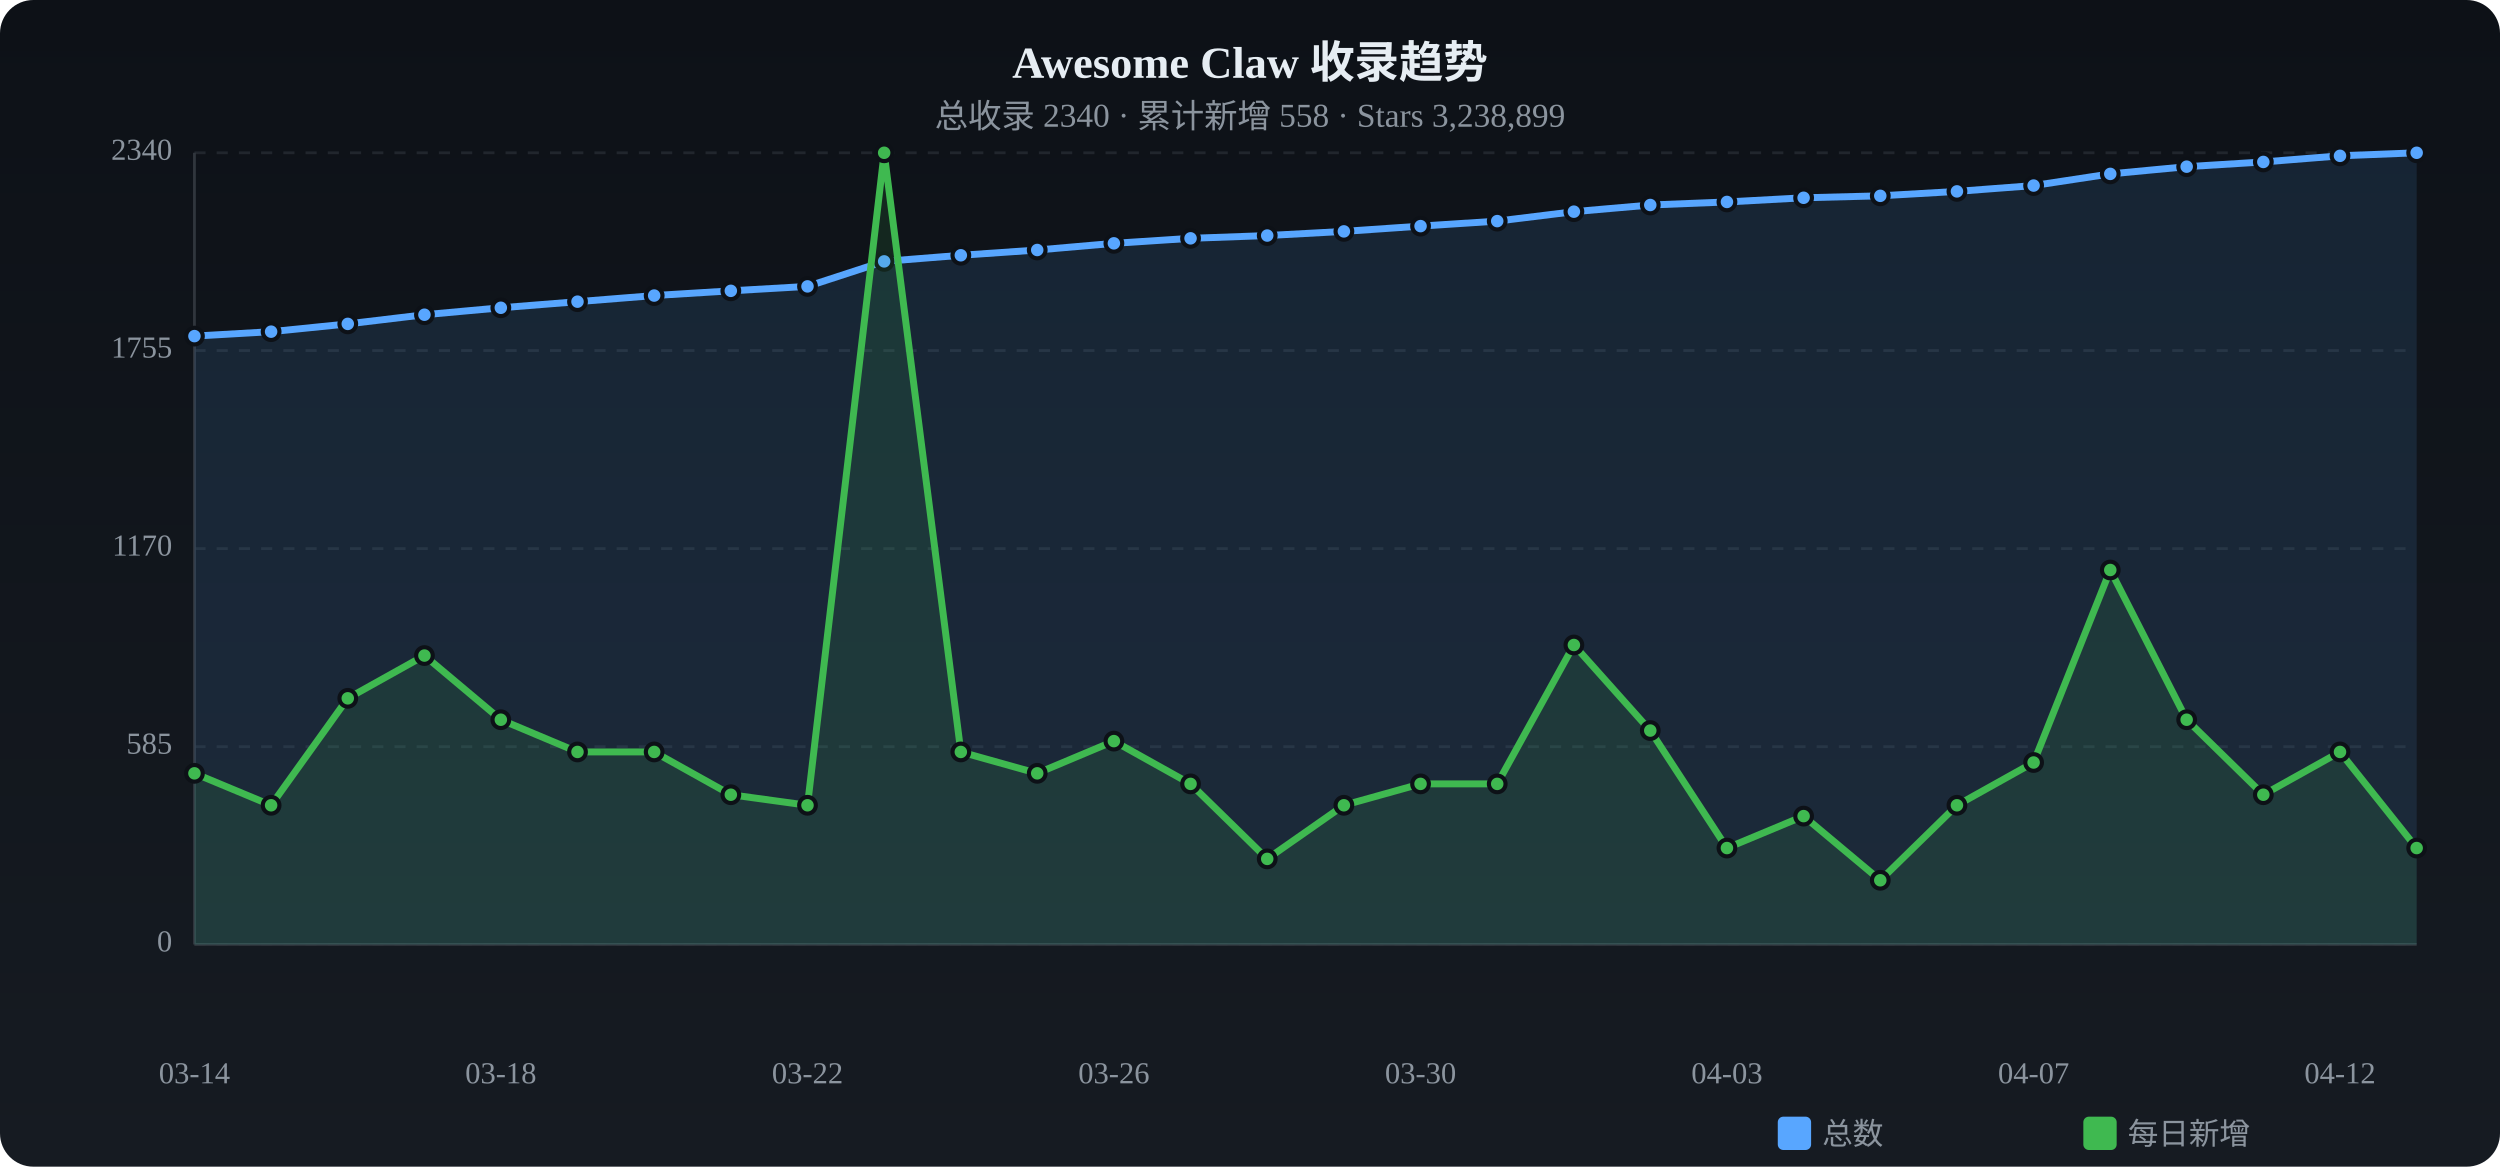
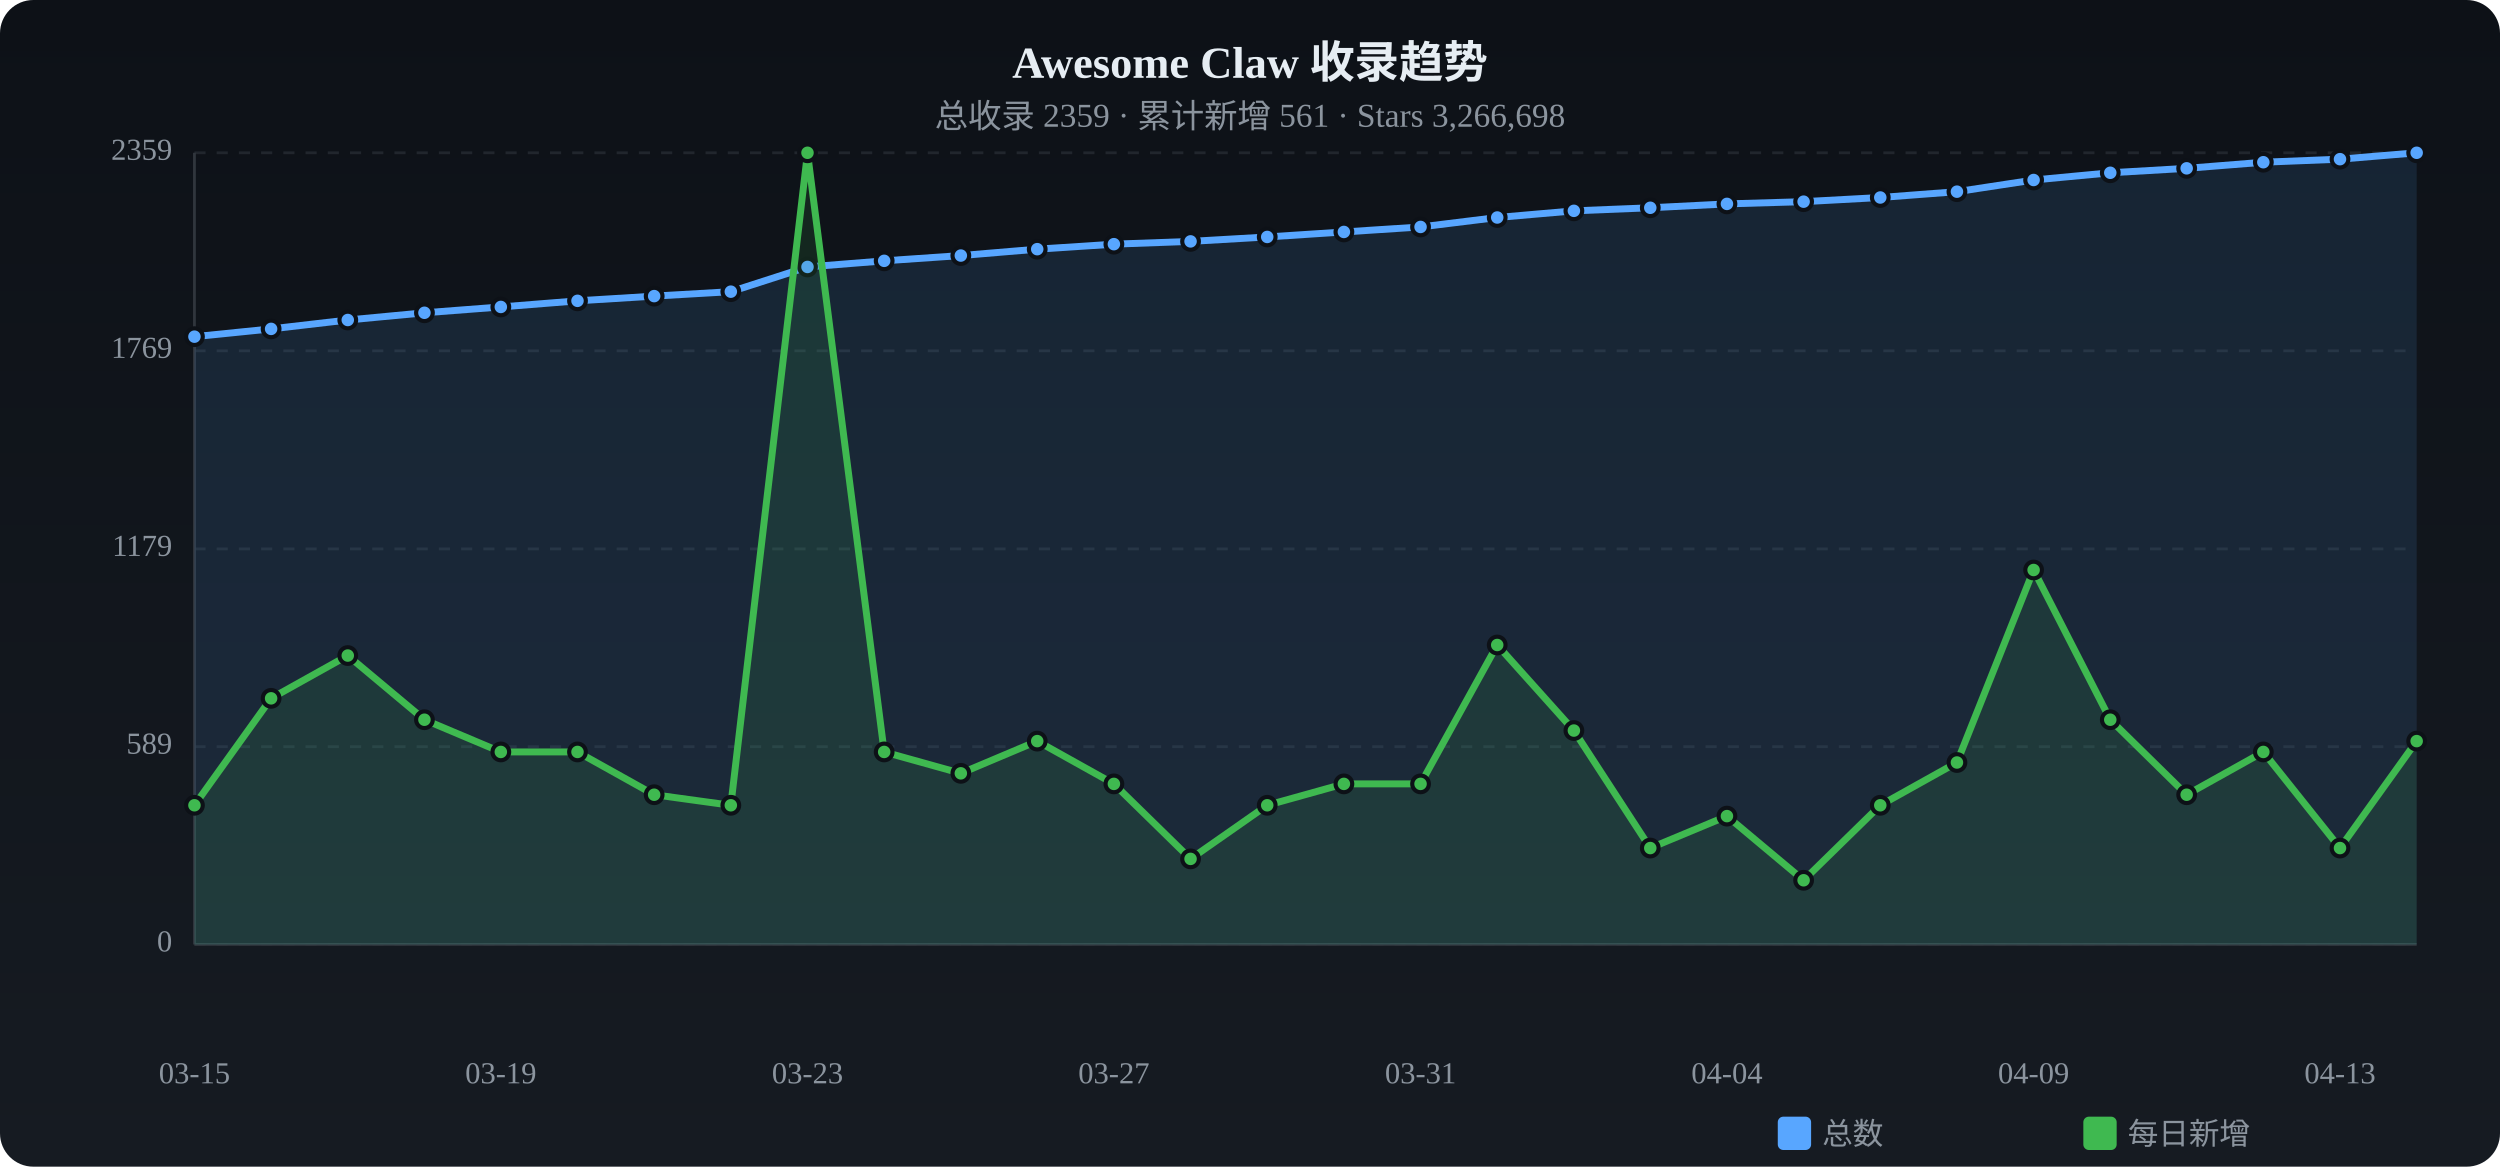
<svg xmlns="http://www.w3.org/2000/svg" viewBox="0 0 900 420" width="900" height="420">
  <defs>
    <linearGradient id="tbg" x1="0%" y1="0%" x2="0%" y2="100%">
      <stop offset="0%" stop-color="#0d1117" />
      <stop offset="100%" stop-color="#161b22" />
    </linearGradient>
  </defs>
  <rect width="900" height="420" rx="12" fill="url(#tbg)" />
  <text x="450.0" y="28" text-anchor="middle" fill="#e6edf3" font-size="16" font-weight="bold">Awesome Claw 收录趋势</text>
-   <text x="450.0" y="46" text-anchor="middle" fill="#8b949e" font-size="12">总收录 2340 · 累计新增 558 · Stars 3,238,899</text>
+   <text x="450.0" y="46" text-anchor="middle" fill="#8b949e" font-size="12">总收录 2359 · 累计新增 561 · Stars 3,266,698</text>
  <text x="62" y="340.0" text-anchor="end" fill="#8b949e" font-size="11" dominant-baseline="middle">0</text>
  <line x1="70" y1="340.0" x2="870" y2="340.0" stroke="#21262d" stroke-dasharray="4 4" />
-   <text x="62" y="268.8" text-anchor="end" fill="#8b949e" font-size="11" dominant-baseline="middle">585</text>
+   <text x="62" y="268.8" text-anchor="end" fill="#8b949e" font-size="11" dominant-baseline="middle">589</text>
  <line x1="70" y1="268.8" x2="870" y2="268.8" stroke="#21262d" stroke-dasharray="4 4" />
-   <text x="62" y="197.5" text-anchor="end" fill="#8b949e" font-size="11" dominant-baseline="middle">1170</text>
-   <line x1="70" y1="197.5" x2="870" y2="197.5" stroke="#21262d" stroke-dasharray="4 4" />
-   <text x="62" y="126.2" text-anchor="end" fill="#8b949e" font-size="11" dominant-baseline="middle">1755</text>
-   <line x1="70" y1="126.2" x2="870" y2="126.2" stroke="#21262d" stroke-dasharray="4 4" />
-   <text x="62" y="55.0" text-anchor="end" fill="#8b949e" font-size="11" dominant-baseline="middle">2340</text>
+   <text x="62" y="197.6" text-anchor="end" fill="#8b949e" font-size="11" dominant-baseline="middle">1179</text>
+   <line x1="70" y1="197.6" x2="870" y2="197.6" stroke="#21262d" stroke-dasharray="4 4" />
+   <text x="62" y="126.3" text-anchor="end" fill="#8b949e" font-size="11" dominant-baseline="middle">1769</text>
+   <line x1="70" y1="126.3" x2="870" y2="126.3" stroke="#21262d" stroke-dasharray="4 4" />
+   <text x="62" y="55.0" text-anchor="end" fill="#8b949e" font-size="11" dominant-baseline="middle">2359</text>
  <line x1="70" y1="55.0" x2="870" y2="55.0" stroke="#21262d" stroke-dasharray="4 4" />
  <line x1="70" y1="55" x2="70" y2="340" stroke="#30363d" />
  <line x1="70" y1="340" x2="870" y2="340" stroke="#30363d" />
-   <path d="M70.0,121.0 L97.6,119.4 L125.2,116.6 L152.8,113.3 L180.3,110.8 L207.9,108.6 L235.5,106.4 L263.1,104.7 L290.7,103.1 L318.3,94.1 L345.9,91.9 L373.4,90.0 L401.0,87.6 L428.6,85.8 L456.2,84.8 L483.8,83.3 L511.4,81.4 L539.0,79.6 L566.6,76.2 L594.1,73.8 L621.7,72.7 L649.3,71.2 L676.9,70.5 L704.5,68.9 L732.1,66.8 L759.7,62.6 L787.2,60.0 L814.8,58.3 L842.4,56.1 L870.0,55.0 L870.0,340 L70.0,340 Z" fill="#58a6ff" opacity="0.12" />
-   <polyline points="70.0,121.0 97.6,119.4 125.2,116.6 152.8,113.3 180.3,110.8 207.9,108.6 235.5,106.4 263.1,104.7 290.7,103.1 318.3,94.1 345.9,91.9 373.4,90.0 401.0,87.6 428.6,85.8 456.2,84.8 483.8,83.3 511.4,81.4 539.0,79.6 566.6,76.2 594.1,73.8 621.7,72.7 649.3,71.2 676.9,70.5 704.5,68.9 732.1,66.8 759.7,62.6 787.2,60.0 814.8,58.3 842.4,56.1 870.0,55.0" fill="none" stroke="#58a6ff" stroke-width="2.5" stroke-linecap="round" stroke-linejoin="round" />
-   <circle cx="70.0" cy="121.0" r="3" fill="#58a6ff" stroke="#0d1117" stroke-width="1.5" />
-   <circle cx="97.6" cy="119.4" r="3" fill="#58a6ff" stroke="#0d1117" stroke-width="1.5" />
-   <circle cx="125.2" cy="116.6" r="3" fill="#58a6ff" stroke="#0d1117" stroke-width="1.5" />
-   <circle cx="152.8" cy="113.3" r="3" fill="#58a6ff" stroke="#0d1117" stroke-width="1.5" />
-   <circle cx="180.3" cy="110.8" r="3" fill="#58a6ff" stroke="#0d1117" stroke-width="1.5" />
-   <circle cx="207.9" cy="108.6" r="3" fill="#58a6ff" stroke="#0d1117" stroke-width="1.5" />
-   <circle cx="235.5" cy="106.4" r="3" fill="#58a6ff" stroke="#0d1117" stroke-width="1.5" />
-   <circle cx="263.1" cy="104.7" r="3" fill="#58a6ff" stroke="#0d1117" stroke-width="1.5" />
-   <circle cx="290.7" cy="103.1" r="3" fill="#58a6ff" stroke="#0d1117" stroke-width="1.5" />
-   <circle cx="318.3" cy="94.1" r="3" fill="#58a6ff" stroke="#0d1117" stroke-width="1.5" />
-   <circle cx="345.9" cy="91.9" r="3" fill="#58a6ff" stroke="#0d1117" stroke-width="1.5" />
-   <circle cx="373.4" cy="90.0" r="3" fill="#58a6ff" stroke="#0d1117" stroke-width="1.5" />
-   <circle cx="401.0" cy="87.6" r="3" fill="#58a6ff" stroke="#0d1117" stroke-width="1.5" />
-   <circle cx="428.6" cy="85.8" r="3" fill="#58a6ff" stroke="#0d1117" stroke-width="1.5" />
-   <circle cx="456.2" cy="84.8" r="3" fill="#58a6ff" stroke="#0d1117" stroke-width="1.5" />
-   <circle cx="483.8" cy="83.3" r="3" fill="#58a6ff" stroke="#0d1117" stroke-width="1.5" />
-   <circle cx="511.4" cy="81.4" r="3" fill="#58a6ff" stroke="#0d1117" stroke-width="1.5" />
-   <circle cx="539.0" cy="79.6" r="3" fill="#58a6ff" stroke="#0d1117" stroke-width="1.5" />
-   <circle cx="566.6" cy="76.2" r="3" fill="#58a6ff" stroke="#0d1117" stroke-width="1.5" />
-   <circle cx="594.1" cy="73.8" r="3" fill="#58a6ff" stroke="#0d1117" stroke-width="1.5" />
-   <circle cx="621.7" cy="72.7" r="3" fill="#58a6ff" stroke="#0d1117" stroke-width="1.5" />
-   <circle cx="649.3" cy="71.2" r="3" fill="#58a6ff" stroke="#0d1117" stroke-width="1.5" />
-   <circle cx="676.9" cy="70.5" r="3" fill="#58a6ff" stroke="#0d1117" stroke-width="1.5" />
-   <circle cx="704.5" cy="68.9" r="3" fill="#58a6ff" stroke="#0d1117" stroke-width="1.5" />
-   <circle cx="732.1" cy="66.8" r="3" fill="#58a6ff" stroke="#0d1117" stroke-width="1.5" />
-   <circle cx="759.7" cy="62.6" r="3" fill="#58a6ff" stroke="#0d1117" stroke-width="1.5" />
-   <circle cx="787.2" cy="60.0" r="3" fill="#58a6ff" stroke="#0d1117" stroke-width="1.5" />
-   <circle cx="814.8" cy="58.3" r="3" fill="#58a6ff" stroke="#0d1117" stroke-width="1.5" />
-   <circle cx="842.4" cy="56.1" r="3" fill="#58a6ff" stroke="#0d1117" stroke-width="1.5" />
+   <path d="M70.0,121.2 L97.6,118.4 L125.2,115.2 L152.8,112.6 L180.3,110.5 L207.9,108.3 L235.5,106.6 L263.1,105.0 L290.7,96.1 L318.3,93.9 L345.9,92.0 L373.4,89.7 L401.0,87.9 L428.6,86.9 L456.2,85.3 L483.8,83.5 L511.4,81.7 L539.0,78.3 L566.6,75.9 L594.1,74.8 L621.7,73.4 L649.3,72.6 L676.9,71.1 L704.5,69.0 L732.1,64.8 L759.7,62.2 L787.2,60.6 L814.8,58.4 L842.4,57.3 L870.0,55.0 L870.0,340 L70.0,340 Z" fill="#58a6ff" opacity="0.12" />
+   <polyline points="70.0,121.2 97.6,118.4 125.2,115.2 152.8,112.6 180.3,110.5 207.9,108.3 235.5,106.6 263.1,105.0 290.7,96.1 318.3,93.9 345.9,92.0 373.4,89.7 401.0,87.9 428.6,86.9 456.2,85.3 483.8,83.5 511.4,81.7 539.0,78.3 566.6,75.9 594.1,74.8 621.7,73.4 649.3,72.6 676.9,71.1 704.5,69.0 732.1,64.8 759.7,62.2 787.2,60.6 814.8,58.4 842.4,57.3 870.0,55.0" fill="none" stroke="#58a6ff" stroke-width="2.5" stroke-linecap="round" stroke-linejoin="round" />
+   <circle cx="70.0" cy="121.2" r="3" fill="#58a6ff" stroke="#0d1117" stroke-width="1.5" />
+   <circle cx="97.6" cy="118.4" r="3" fill="#58a6ff" stroke="#0d1117" stroke-width="1.5" />
+   <circle cx="125.2" cy="115.2" r="3" fill="#58a6ff" stroke="#0d1117" stroke-width="1.5" />
+   <circle cx="152.8" cy="112.6" r="3" fill="#58a6ff" stroke="#0d1117" stroke-width="1.5" />
+   <circle cx="180.3" cy="110.5" r="3" fill="#58a6ff" stroke="#0d1117" stroke-width="1.5" />
+   <circle cx="207.9" cy="108.3" r="3" fill="#58a6ff" stroke="#0d1117" stroke-width="1.5" />
+   <circle cx="235.5" cy="106.6" r="3" fill="#58a6ff" stroke="#0d1117" stroke-width="1.5" />
+   <circle cx="263.1" cy="105.0" r="3" fill="#58a6ff" stroke="#0d1117" stroke-width="1.5" />
+   <circle cx="290.7" cy="96.1" r="3" fill="#58a6ff" stroke="#0d1117" stroke-width="1.5" />
+   <circle cx="318.3" cy="93.9" r="3" fill="#58a6ff" stroke="#0d1117" stroke-width="1.5" />
+   <circle cx="345.9" cy="92.0" r="3" fill="#58a6ff" stroke="#0d1117" stroke-width="1.5" />
+   <circle cx="373.4" cy="89.7" r="3" fill="#58a6ff" stroke="#0d1117" stroke-width="1.5" />
+   <circle cx="401.0" cy="87.9" r="3" fill="#58a6ff" stroke="#0d1117" stroke-width="1.5" />
+   <circle cx="428.6" cy="86.9" r="3" fill="#58a6ff" stroke="#0d1117" stroke-width="1.5" />
+   <circle cx="456.2" cy="85.3" r="3" fill="#58a6ff" stroke="#0d1117" stroke-width="1.5" />
+   <circle cx="483.8" cy="83.5" r="3" fill="#58a6ff" stroke="#0d1117" stroke-width="1.5" />
+   <circle cx="511.4" cy="81.7" r="3" fill="#58a6ff" stroke="#0d1117" stroke-width="1.5" />
+   <circle cx="539.0" cy="78.3" r="3" fill="#58a6ff" stroke="#0d1117" stroke-width="1.5" />
+   <circle cx="566.6" cy="75.9" r="3" fill="#58a6ff" stroke="#0d1117" stroke-width="1.5" />
+   <circle cx="594.1" cy="74.8" r="3" fill="#58a6ff" stroke="#0d1117" stroke-width="1.5" />
+   <circle cx="621.7" cy="73.4" r="3" fill="#58a6ff" stroke="#0d1117" stroke-width="1.5" />
+   <circle cx="649.3" cy="72.6" r="3" fill="#58a6ff" stroke="#0d1117" stroke-width="1.5" />
+   <circle cx="676.9" cy="71.1" r="3" fill="#58a6ff" stroke="#0d1117" stroke-width="1.5" />
+   <circle cx="704.5" cy="69.0" r="3" fill="#58a6ff" stroke="#0d1117" stroke-width="1.5" />
+   <circle cx="732.1" cy="64.8" r="3" fill="#58a6ff" stroke="#0d1117" stroke-width="1.5" />
+   <circle cx="759.7" cy="62.2" r="3" fill="#58a6ff" stroke="#0d1117" stroke-width="1.5" />
+   <circle cx="787.2" cy="60.6" r="3" fill="#58a6ff" stroke="#0d1117" stroke-width="1.5" />
+   <circle cx="814.8" cy="58.4" r="3" fill="#58a6ff" stroke="#0d1117" stroke-width="1.5" />
+   <circle cx="842.4" cy="57.3" r="3" fill="#58a6ff" stroke="#0d1117" stroke-width="1.5" />
  <circle cx="870.0" cy="55.0" r="3" fill="#58a6ff" stroke="#0d1117" stroke-width="1.5" />
-   <path d="M70.0,278.4 L97.6,289.9 L125.2,251.4 L152.8,236.0 L180.3,259.1 L207.9,270.7 L235.5,270.7 L263.1,286.1 L290.7,289.9 L318.3,55.0 L345.9,270.7 L373.4,278.4 L401.0,266.8 L428.6,282.2 L456.2,309.2 L483.8,289.9 L511.4,282.2 L539.0,282.2 L566.6,232.2 L594.1,263.0 L621.7,305.3 L649.3,293.8 L676.9,316.9 L704.5,289.9 L732.1,274.5 L759.7,205.2 L787.2,259.1 L814.8,286.1 L842.4,270.7 L870.0,305.3 L870.0,340 L70.0,340 Z" fill="#3fb950" opacity="0.12" />
-   <polyline points="70.0,278.4 97.6,289.9 125.2,251.4 152.8,236.0 180.3,259.1 207.9,270.7 235.5,270.7 263.1,286.1 290.7,289.9 318.3,55.0 345.9,270.7 373.4,278.4 401.0,266.8 428.6,282.2 456.2,309.2 483.8,289.9 511.4,282.2 539.0,282.2 566.6,232.2 594.1,263.0 621.7,305.3 649.3,293.8 676.9,316.9 704.5,289.9 732.1,274.5 759.7,205.2 787.2,259.1 814.8,286.1 842.4,270.7 870.0,305.3" fill="none" stroke="#3fb950" stroke-width="2.5" stroke-linecap="round" stroke-linejoin="round" />
-   <circle cx="70.0" cy="278.4" r="3" fill="#3fb950" stroke="#0d1117" stroke-width="1.5" />
-   <circle cx="97.6" cy="289.9" r="3" fill="#3fb950" stroke="#0d1117" stroke-width="1.5" />
-   <circle cx="125.2" cy="251.4" r="3" fill="#3fb950" stroke="#0d1117" stroke-width="1.5" />
-   <circle cx="152.8" cy="236.0" r="3" fill="#3fb950" stroke="#0d1117" stroke-width="1.5" />
-   <circle cx="180.3" cy="259.1" r="3" fill="#3fb950" stroke="#0d1117" stroke-width="1.5" />
+   <path d="M70.0,289.9 L97.6,251.4 L125.2,236.0 L152.8,259.1 L180.3,270.7 L207.9,270.7 L235.5,286.1 L263.1,289.9 L290.7,55.0 L318.3,270.7 L345.9,278.4 L373.4,266.8 L401.0,282.2 L428.6,309.2 L456.2,289.9 L483.8,282.2 L511.4,282.2 L539.0,232.2 L566.6,263.0 L594.1,305.3 L621.7,293.8 L649.3,316.9 L676.9,289.9 L704.5,274.5 L732.1,205.2 L759.7,259.1 L787.2,286.1 L814.8,270.7 L842.4,305.3 L870.0,266.8 L870.0,340 L70.0,340 Z" fill="#3fb950" opacity="0.12" />
+   <polyline points="70.0,289.9 97.6,251.4 125.2,236.0 152.8,259.1 180.3,270.7 207.9,270.7 235.5,286.1 263.1,289.9 290.7,55.0 318.3,270.7 345.9,278.4 373.4,266.8 401.0,282.2 428.6,309.2 456.2,289.9 483.8,282.2 511.4,282.2 539.0,232.2 566.6,263.0 594.1,305.3 621.7,293.8 649.3,316.9 676.9,289.9 704.5,274.5 732.1,205.2 759.7,259.1 787.2,286.1 814.8,270.7 842.4,305.3 870.0,266.8" fill="none" stroke="#3fb950" stroke-width="2.5" stroke-linecap="round" stroke-linejoin="round" />
+   <circle cx="70.0" cy="289.9" r="3" fill="#3fb950" stroke="#0d1117" stroke-width="1.5" />
+   <circle cx="97.6" cy="251.4" r="3" fill="#3fb950" stroke="#0d1117" stroke-width="1.5" />
+   <circle cx="125.2" cy="236.0" r="3" fill="#3fb950" stroke="#0d1117" stroke-width="1.5" />
+   <circle cx="152.8" cy="259.1" r="3" fill="#3fb950" stroke="#0d1117" stroke-width="1.5" />
+   <circle cx="180.3" cy="270.7" r="3" fill="#3fb950" stroke="#0d1117" stroke-width="1.5" />
  <circle cx="207.9" cy="270.7" r="3" fill="#3fb950" stroke="#0d1117" stroke-width="1.5" />
-   <circle cx="235.5" cy="270.7" r="3" fill="#3fb950" stroke="#0d1117" stroke-width="1.5" />
-   <circle cx="263.1" cy="286.1" r="3" fill="#3fb950" stroke="#0d1117" stroke-width="1.5" />
-   <circle cx="290.7" cy="289.9" r="3" fill="#3fb950" stroke="#0d1117" stroke-width="1.5" />
-   <circle cx="318.3" cy="55.0" r="3" fill="#3fb950" stroke="#0d1117" stroke-width="1.5" />
-   <circle cx="345.9" cy="270.7" r="3" fill="#3fb950" stroke="#0d1117" stroke-width="1.5" />
-   <circle cx="373.4" cy="278.4" r="3" fill="#3fb950" stroke="#0d1117" stroke-width="1.5" />
-   <circle cx="401.0" cy="266.8" r="3" fill="#3fb950" stroke="#0d1117" stroke-width="1.5" />
-   <circle cx="428.6" cy="282.2" r="3" fill="#3fb950" stroke="#0d1117" stroke-width="1.5" />
-   <circle cx="456.2" cy="309.2" r="3" fill="#3fb950" stroke="#0d1117" stroke-width="1.5" />
-   <circle cx="483.8" cy="289.9" r="3" fill="#3fb950" stroke="#0d1117" stroke-width="1.5" />
+   <circle cx="235.5" cy="286.1" r="3" fill="#3fb950" stroke="#0d1117" stroke-width="1.5" />
+   <circle cx="263.1" cy="289.9" r="3" fill="#3fb950" stroke="#0d1117" stroke-width="1.5" />
+   <circle cx="290.7" cy="55.0" r="3" fill="#3fb950" stroke="#0d1117" stroke-width="1.5" />
+   <circle cx="318.3" cy="270.7" r="3" fill="#3fb950" stroke="#0d1117" stroke-width="1.5" />
+   <circle cx="345.9" cy="278.4" r="3" fill="#3fb950" stroke="#0d1117" stroke-width="1.5" />
+   <circle cx="373.4" cy="266.8" r="3" fill="#3fb950" stroke="#0d1117" stroke-width="1.5" />
+   <circle cx="401.0" cy="282.2" r="3" fill="#3fb950" stroke="#0d1117" stroke-width="1.5" />
+   <circle cx="428.6" cy="309.2" r="3" fill="#3fb950" stroke="#0d1117" stroke-width="1.5" />
+   <circle cx="456.2" cy="289.9" r="3" fill="#3fb950" stroke="#0d1117" stroke-width="1.5" />
+   <circle cx="483.8" cy="282.2" r="3" fill="#3fb950" stroke="#0d1117" stroke-width="1.5" />
  <circle cx="511.4" cy="282.2" r="3" fill="#3fb950" stroke="#0d1117" stroke-width="1.5" />
-   <circle cx="539.0" cy="282.2" r="3" fill="#3fb950" stroke="#0d1117" stroke-width="1.5" />
-   <circle cx="566.6" cy="232.2" r="3" fill="#3fb950" stroke="#0d1117" stroke-width="1.5" />
-   <circle cx="594.1" cy="263.0" r="3" fill="#3fb950" stroke="#0d1117" stroke-width="1.5" />
-   <circle cx="621.7" cy="305.3" r="3" fill="#3fb950" stroke="#0d1117" stroke-width="1.5" />
-   <circle cx="649.3" cy="293.8" r="3" fill="#3fb950" stroke="#0d1117" stroke-width="1.5" />
-   <circle cx="676.9" cy="316.9" r="3" fill="#3fb950" stroke="#0d1117" stroke-width="1.5" />
-   <circle cx="704.5" cy="289.9" r="3" fill="#3fb950" stroke="#0d1117" stroke-width="1.5" />
-   <circle cx="732.1" cy="274.5" r="3" fill="#3fb950" stroke="#0d1117" stroke-width="1.5" />
-   <circle cx="759.7" cy="205.2" r="3" fill="#3fb950" stroke="#0d1117" stroke-width="1.5" />
-   <circle cx="787.2" cy="259.1" r="3" fill="#3fb950" stroke="#0d1117" stroke-width="1.5" />
-   <circle cx="814.8" cy="286.1" r="3" fill="#3fb950" stroke="#0d1117" stroke-width="1.5" />
-   <circle cx="842.4" cy="270.7" r="3" fill="#3fb950" stroke="#0d1117" stroke-width="1.5" />
-   <circle cx="870.0" cy="305.3" r="3" fill="#3fb950" stroke="#0d1117" stroke-width="1.5" />
-   <text x="70.0" y="390" text-anchor="middle" fill="#8b949e" font-size="11">03-14</text>
-   <text x="180.3" y="390" text-anchor="middle" fill="#8b949e" font-size="11">03-18</text>
-   <text x="290.7" y="390" text-anchor="middle" fill="#8b949e" font-size="11">03-22</text>
-   <text x="401.0" y="390" text-anchor="middle" fill="#8b949e" font-size="11">03-26</text>
-   <text x="511.4" y="390" text-anchor="middle" fill="#8b949e" font-size="11">03-30</text>
-   <text x="621.7" y="390" text-anchor="middle" fill="#8b949e" font-size="11">04-03</text>
-   <text x="732.1" y="390" text-anchor="middle" fill="#8b949e" font-size="11">04-07</text>
-   <text x="842.4" y="390" text-anchor="middle" fill="#8b949e" font-size="11">04-12</text>
+   <circle cx="539.0" cy="232.2" r="3" fill="#3fb950" stroke="#0d1117" stroke-width="1.5" />
+   <circle cx="566.6" cy="263.0" r="3" fill="#3fb950" stroke="#0d1117" stroke-width="1.5" />
+   <circle cx="594.1" cy="305.3" r="3" fill="#3fb950" stroke="#0d1117" stroke-width="1.5" />
+   <circle cx="621.7" cy="293.8" r="3" fill="#3fb950" stroke="#0d1117" stroke-width="1.5" />
+   <circle cx="649.3" cy="316.9" r="3" fill="#3fb950" stroke="#0d1117" stroke-width="1.5" />
+   <circle cx="676.9" cy="289.9" r="3" fill="#3fb950" stroke="#0d1117" stroke-width="1.5" />
+   <circle cx="704.5" cy="274.5" r="3" fill="#3fb950" stroke="#0d1117" stroke-width="1.5" />
+   <circle cx="732.1" cy="205.2" r="3" fill="#3fb950" stroke="#0d1117" stroke-width="1.5" />
+   <circle cx="759.7" cy="259.1" r="3" fill="#3fb950" stroke="#0d1117" stroke-width="1.5" />
+   <circle cx="787.2" cy="286.1" r="3" fill="#3fb950" stroke="#0d1117" stroke-width="1.5" />
+   <circle cx="814.8" cy="270.7" r="3" fill="#3fb950" stroke="#0d1117" stroke-width="1.5" />
+   <circle cx="842.4" cy="305.3" r="3" fill="#3fb950" stroke="#0d1117" stroke-width="1.5" />
+   <circle cx="870.0" cy="266.8" r="3" fill="#3fb950" stroke="#0d1117" stroke-width="1.5" />
+   <text x="70.0" y="390" text-anchor="middle" fill="#8b949e" font-size="11">03-15</text>
+   <text x="180.3" y="390" text-anchor="middle" fill="#8b949e" font-size="11">03-19</text>
+   <text x="290.7" y="390" text-anchor="middle" fill="#8b949e" font-size="11">03-23</text>
+   <text x="401.0" y="390" text-anchor="middle" fill="#8b949e" font-size="11">03-27</text>
+   <text x="511.4" y="390" text-anchor="middle" fill="#8b949e" font-size="11">03-31</text>
+   <text x="621.7" y="390" text-anchor="middle" fill="#8b949e" font-size="11">04-04</text>
+   <text x="732.1" y="390" text-anchor="middle" fill="#8b949e" font-size="11">04-09</text>
+   <text x="842.4" y="390" text-anchor="middle" fill="#8b949e" font-size="11">04-13</text>
  <rect x="640" y="402" width="12" height="12" rx="2" fill="#58a6ff" />
  <text x="656" y="412" fill="#8b949e" font-size="11">总数</text>
  <rect x="750" y="402" width="12" height="12" rx="2" fill="#3fb950" />
  <text x="766" y="412" fill="#8b949e" font-size="11">每日新增</text>
</svg>
